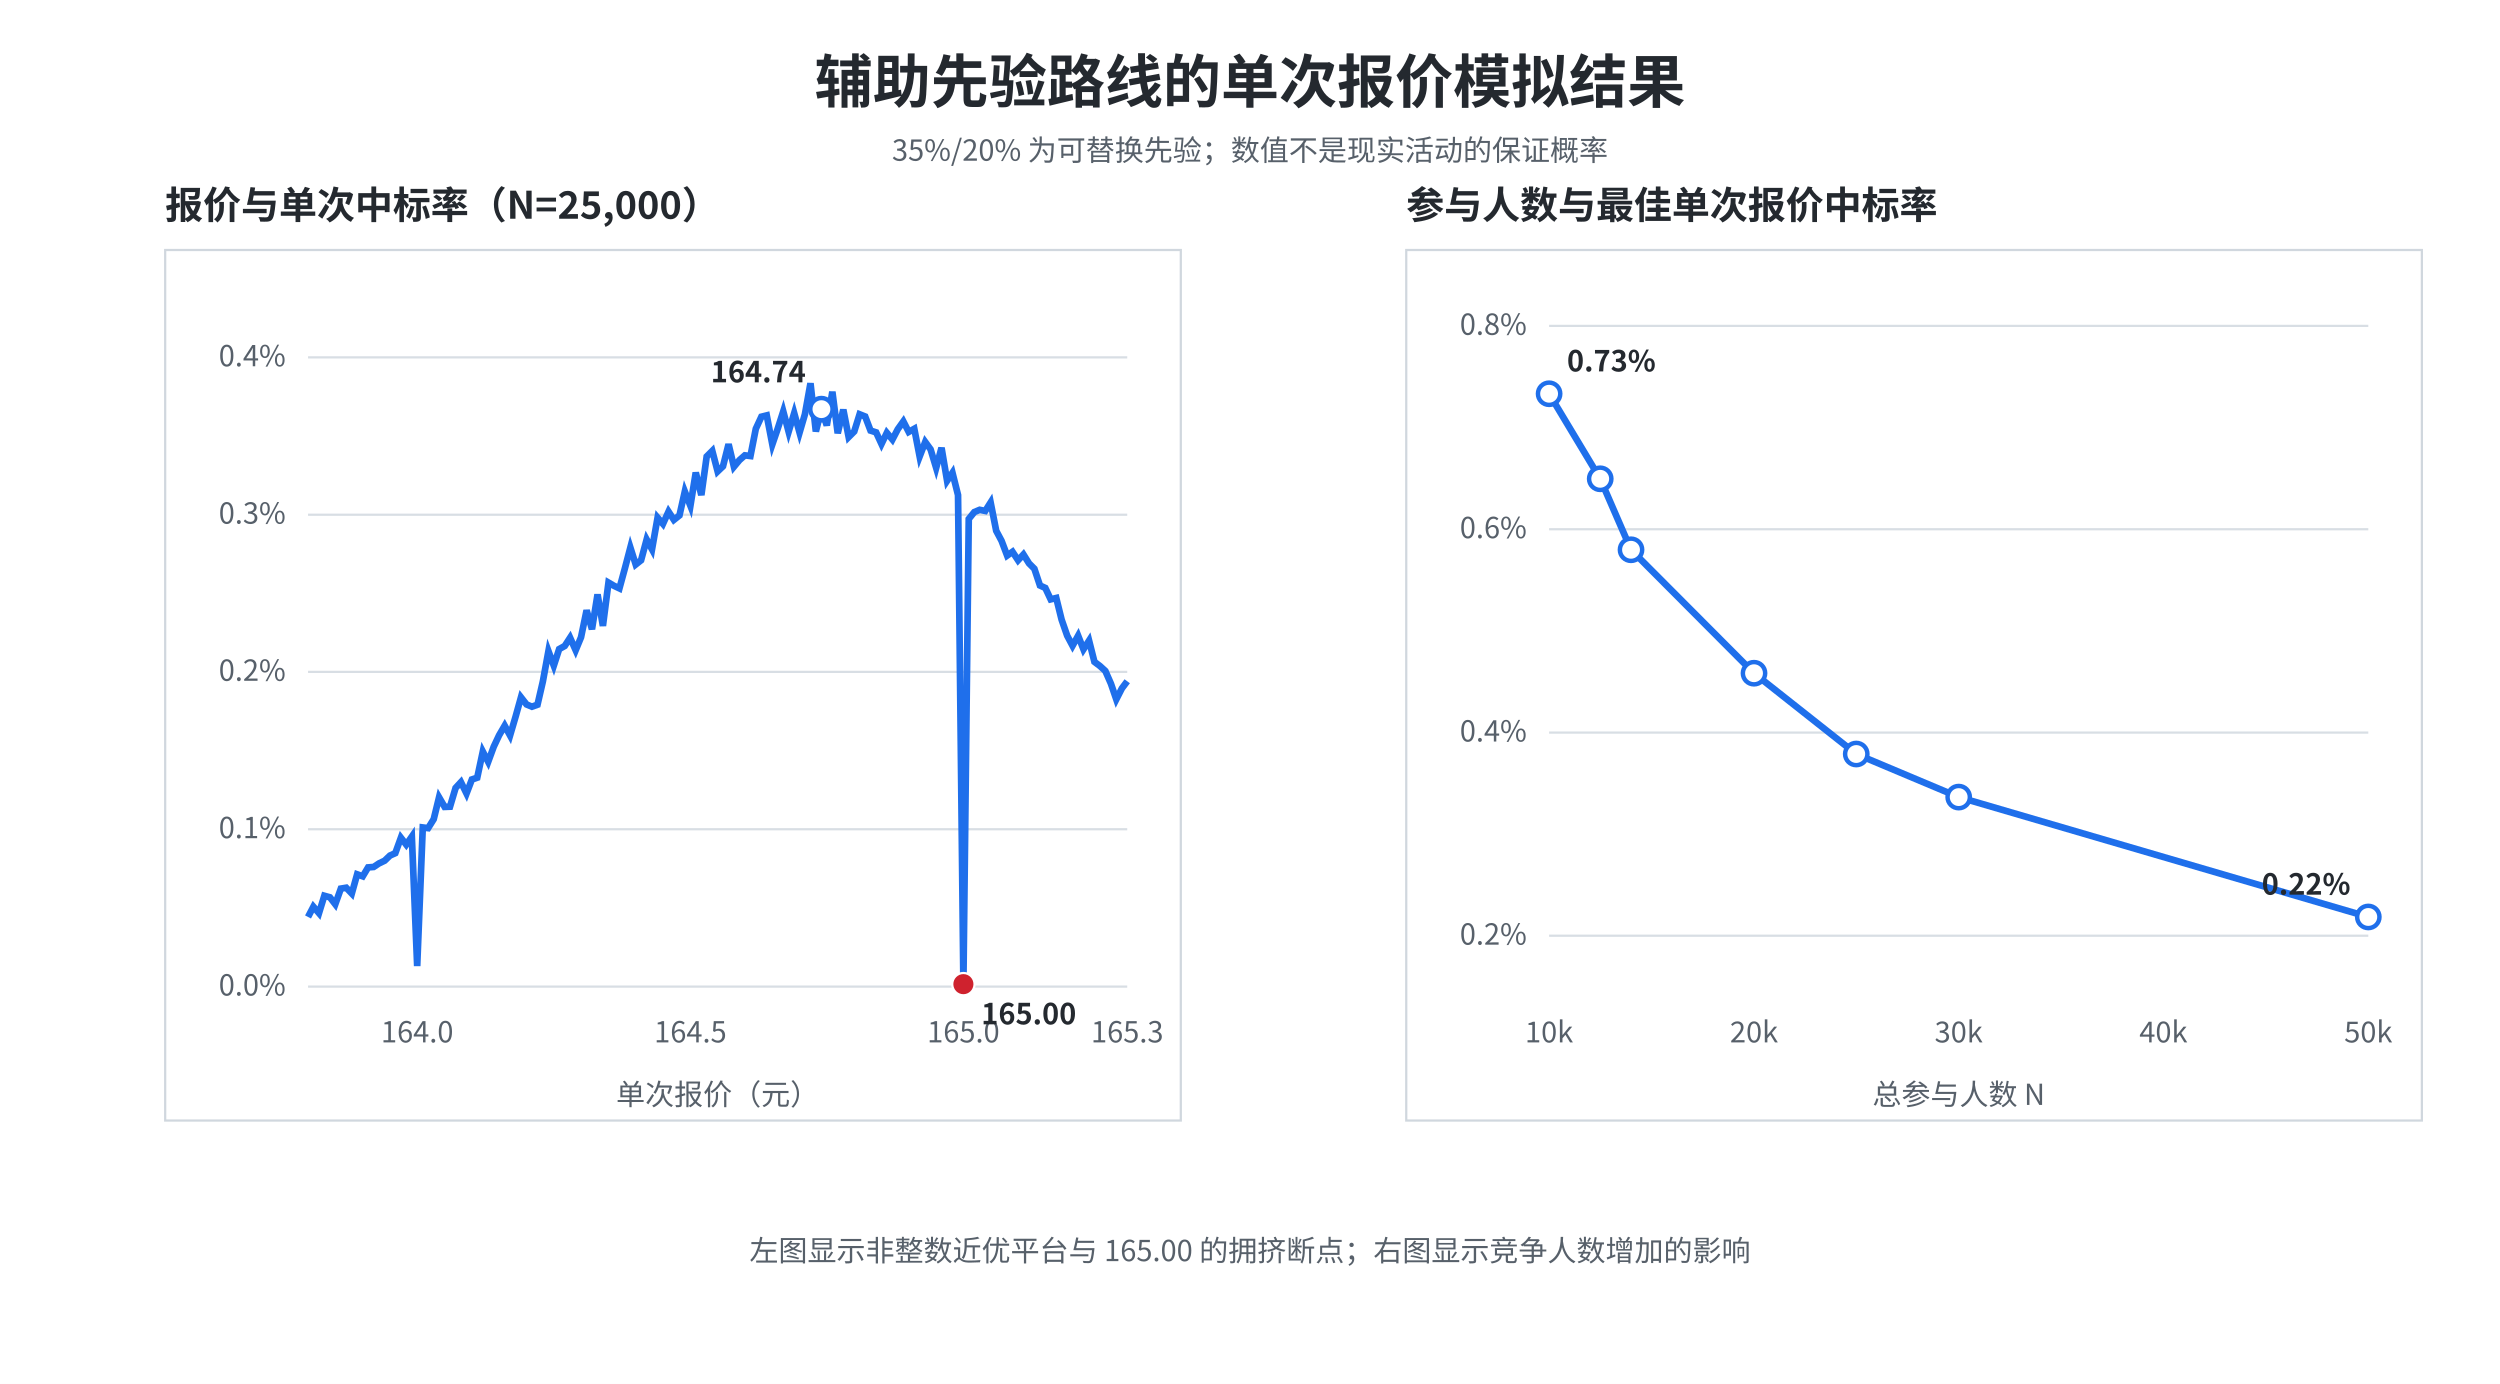
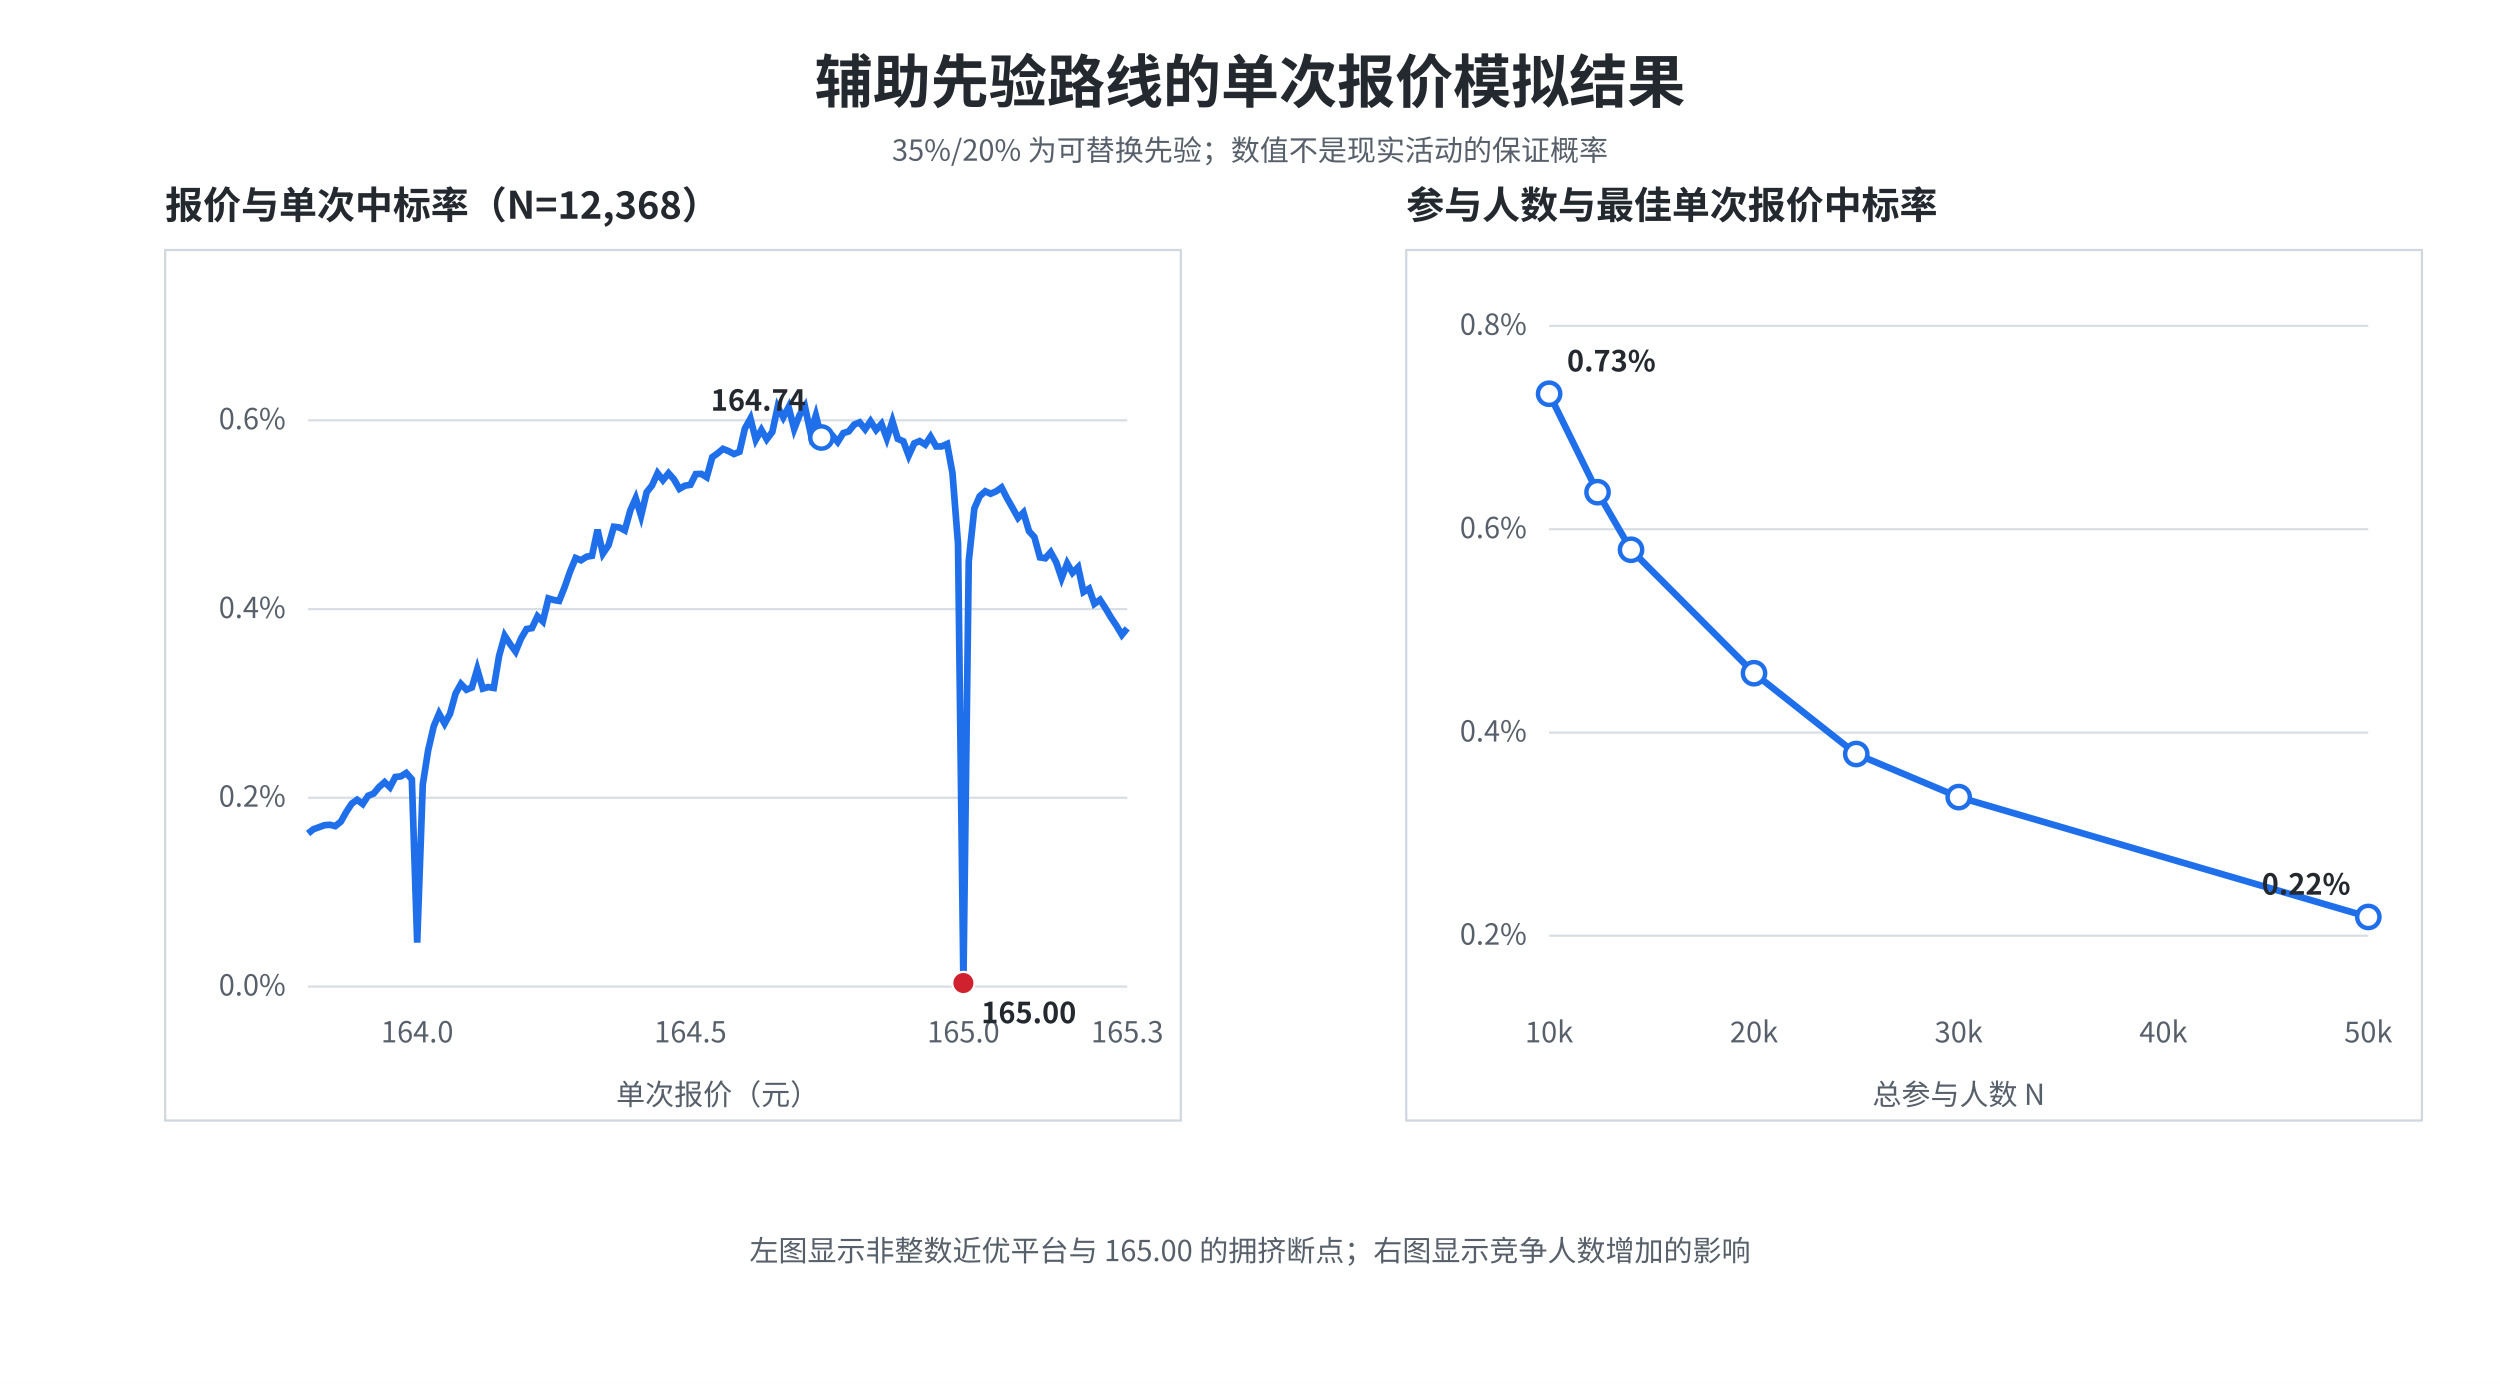
<svg xmlns="http://www.w3.org/2000/svg" width="1120" height="620" viewBox="0 0 1120 620" role="img" aria-labelledby="title desc">
  <style>
text{font-family:-apple-system,BlinkMacSystemFont,"Segoe UI","Noto Sans CJK SC","Microsoft YaHei",sans-serif;fill:#24292f}
.title{font-size:26px;font-weight:600}.subtitle{font-size:17px;font-weight:600}.axis{font-size:13px;fill:#57606a}.value{font-size:13px;font-weight:600}.grid{stroke:#d8dee4;stroke-width:1}.frame{fill:#ffffff;stroke:#d0d7de;stroke-width:1}.line{fill:none;stroke:#1f6feb;stroke-width:3}.point{fill:#ffffff;stroke:#1f6feb;stroke-width:2}.focus{fill:#cf222e;stroke:#ffffff;stroke-width:1}
</style>
  <rect width="1120" height="620" fill="#ffffff" />
  <text class="title" x="560" y="46" text-anchor="middle">辅助先验路线的单次报价模拟结果</text>
  <text class="axis" x="560" y="72" text-anchor="middle">35%/20% 为可替换先验；数值不是现实活动的保证概率</text>
-   <text class="subtitle" x="74" y="98">报价与单次中标率（N=25,000）</text>
+   <text class="subtitle" x="74" y="98">报价与单次中标率（N=12,368）</text>
  <text class="subtitle" x="630" y="98">参与人数与最佳单次报价中标率</text>
  <rect class="frame" x="74" y="112" width="455" height="390" />
  <rect class="frame" x="630" y="112" width="455" height="390" />
  <line class="grid" x1="138" y1="442.0" x2="505" y2="442.0" />
  <text class="axis" x="128" y="446.0" text-anchor="end">0.0%</text>
-   <line class="grid" x1="138" y1="371.5" x2="505" y2="371.5" />
-   <text class="axis" x="128" y="375.5" text-anchor="end">0.1%</text>
-   <line class="grid" x1="138" y1="301.0" x2="505" y2="301.0" />
-   <text class="axis" x="128" y="305.0" text-anchor="end">0.2%</text>
-   <line class="grid" x1="138" y1="230.6" x2="505" y2="230.6" />
-   <text class="axis" x="128" y="234.6" text-anchor="end">0.3%</text>
-   <line class="grid" x1="138" y1="160.1" x2="505" y2="160.1" />
-   <text class="axis" x="128" y="164.1" text-anchor="end">0.4%</text>
+   <line class="grid" x1="138" y1="357.4" x2="505" y2="357.4" />
+   <text class="axis" x="128" y="361.4" text-anchor="end">0.2%</text>
+   <line class="grid" x1="138" y1="272.9" x2="505" y2="272.9" />
+   <text class="axis" x="128" y="276.9" text-anchor="end">0.4%</text>
+   <line class="grid" x1="138" y1="188.3" x2="505" y2="188.3" />
+   <text class="axis" x="128" y="192.3" text-anchor="end">0.6%</text>
  <text class="axis" x="186.9" y="467" text-anchor="middle">164.0</text>
  <text class="axis" x="309.3" y="467" text-anchor="middle">164.5</text>
  <text class="axis" x="431.6" y="467" text-anchor="middle">165.0</text>
  <text class="axis" x="505.0" y="467" text-anchor="middle">165.3</text>
-   <path class="line" d="M 138.0 410.8 L 140.4 406.2 L 142.9 409.1 L 145.3 401.3 L 147.8 402.0 L 150.2 405.1 L 152.7 398.1 L 155.1 397.7 L 157.6 400.3 L 160.0 391.7 L 162.5 392.6 L 164.9 388.6 L 167.4 388.4 L 169.8 386.8 L 172.3 385.6 L 174.7 383.3 L 177.1 382.2 L 179.6 375.3 L 182.0 378.4 L 184.5 374.8 L 186.9 432.8 L 189.4 370.7 L 191.8 371.0 L 194.3 367.0 L 196.7 357.2 L 199.2 361.5 L 201.6 361.4 L 204.1 353.0 L 206.5 350.4 L 209.0 355.5 L 211.4 349.2 L 213.8 348.4 L 216.3 336.7 L 218.7 341.3 L 221.2 334.5 L 223.6 329.4 L 226.1 325.1 L 228.5 329.5 L 231.0 321.0 L 233.4 312.4 L 235.9 315.6 L 238.3 316.6 L 240.8 315.7 L 243.2 305.3 L 245.7 291.7 L 248.1 298.2 L 250.5 290.8 L 253.0 289.4 L 255.4 285.7 L 257.9 291.3 L 260.3 285.5 L 262.8 273.4 L 265.2 281.9 L 267.7 266.3 L 270.1 280.4 L 272.6 261.0 L 275.0 262.4 L 277.5 263.6 L 279.9 254.8 L 282.4 245.3 L 284.8 252.9 L 287.2 251.0 L 289.7 241.7 L 292.1 246.1 L 294.6 231.9 L 297.0 234.7 L 299.5 229.2 L 301.9 232.9 L 304.4 230.9 L 306.8 220.2 L 309.3 226.6 L 311.7 211.7 L 314.2 221.8 L 316.6 204.5 L 319.1 202.0 L 321.5 211.2 L 323.9 208.9 L 326.4 199.0 L 328.8 209.1 L 331.3 206.1 L 333.7 204.0 L 336.2 204.3 L 338.6 192.1 L 341.1 186.7 L 343.5 186.1 L 346.0 199.1 L 348.4 192.1 L 350.9 184.3 L 353.3 193.4 L 355.8 185.1 L 358.2 193.8 L 360.6 185.6 L 363.1 171.7 L 365.5 193.3 L 368.0 183.3 L 370.4 190.6 L 372.9 175.5 L 375.3 194.1 L 377.8 183.5 L 380.2 195.8 L 382.7 193.3 L 385.1 185.6 L 387.6 186.6 L 390.0 192.9 L 392.5 193.7 L 394.9 198.9 L 397.3 193.9 L 399.8 196.9 L 402.2 192.3 L 404.7 188.8 L 407.1 193.5 L 409.6 192.1 L 412.0 204.5 L 414.5 198.0 L 416.9 201.3 L 419.4 209.6 L 421.8 200.6 L 424.3 215.4 L 426.7 211.8 L 429.2 221.8 L 431.6 440.9 L 434.0 232.5 L 436.5 229.4 L 438.9 228.4 L 441.4 228.9 L 443.8 225.1 L 446.3 237.8 L 448.7 242.3 L 451.2 248.9 L 453.6 247.2 L 456.1 251.0 L 458.5 248.4 L 461.0 252.4 L 463.4 254.8 L 465.9 262.3 L 468.3 263.4 L 470.7 268.5 L 473.2 267.9 L 475.6 277.6 L 478.1 284.8 L 480.5 289.3 L 483.0 284.8 L 485.4 290.9 L 487.9 287.0 L 490.3 296.5 L 492.8 298.4 L 495.2 300.6 L 497.7 306.3 L 500.1 313.3 L 502.6 308.4 L 505.0 305.2" />
+   <path class="line" d="M 138.0 373.4 L 140.4 371.5 L 142.9 370.6 L 145.3 369.7 L 147.8 369.5 L 150.2 370.1 L 152.7 368.1 L 155.1 363.8 L 157.6 360.0 L 160.0 358.3 L 162.5 360.2 L 164.9 356.5 L 167.4 355.5 L 169.8 352.6 L 172.3 350.4 L 174.7 352.7 L 177.1 348.1 L 179.6 347.8 L 182.0 346.3 L 184.5 349.1 L 186.9 422.3 L 189.4 351.5 L 191.8 336.2 L 194.3 325.4 L 196.7 319.7 L 199.2 324.2 L 201.6 319.8 L 204.1 310.7 L 206.5 306.4 L 209.0 309.0 L 211.4 308.0 L 213.8 299.8 L 216.3 308.5 L 218.7 307.8 L 221.2 308.2 L 223.6 293.8 L 226.1 284.8 L 228.5 288.5 L 231.0 291.9 L 233.4 286.1 L 235.9 281.8 L 238.3 281.4 L 240.8 276.1 L 243.2 278.4 L 245.7 268.1 L 248.1 268.8 L 250.5 269.2 L 253.0 262.9 L 255.4 256.0 L 257.9 250.0 L 260.3 251.0 L 262.8 249.4 L 265.2 249.0 L 267.7 237.3 L 270.1 248.0 L 272.6 244.3 L 275.0 236.0 L 277.5 236.3 L 279.9 237.6 L 282.4 228.6 L 284.8 223.2 L 287.2 231.1 L 289.7 220.5 L 292.1 217.5 L 294.6 212.0 L 297.0 215.1 L 299.5 212.0 L 301.9 214.7 L 304.4 219.0 L 306.8 217.6 L 309.3 217.2 L 311.7 212.4 L 314.2 212.3 L 316.6 213.8 L 319.1 204.8 L 321.5 203.1 L 323.9 201.1 L 326.4 202.1 L 328.8 203.4 L 331.3 202.4 L 333.7 192.0 L 336.2 187.5 L 338.6 197.0 L 341.1 192.6 L 343.5 196.8 L 346.0 193.5 L 348.4 182.3 L 350.9 187.0 L 353.3 182.4 L 355.8 192.2 L 358.2 186.0 L 360.6 182.1 L 363.1 193.8 L 365.5 186.1 L 368.0 196.0 L 370.4 194.7 L 372.9 195.1 L 375.3 198.0 L 377.8 194.0 L 380.2 193.3 L 382.7 190.2 L 385.1 189.2 L 387.6 192.3 L 390.0 188.7 L 392.5 192.6 L 394.9 189.9 L 397.3 196.4 L 399.8 188.7 L 402.2 196.6 L 404.7 197.7 L 407.1 204.1 L 409.6 198.6 L 412.0 197.6 L 414.5 199.2 L 416.9 195.6 L 419.4 200.0 L 421.8 200.0 L 424.3 198.9 L 426.7 211.9 L 429.2 243.7 L 431.6 440.4 L 434.0 251.4 L 436.5 227.8 L 438.9 222.3 L 441.4 220.1 L 443.8 221.2 L 446.3 220.1 L 448.7 218.4 L 451.2 223.3 L 453.6 227.5 L 456.1 232.0 L 458.5 229.6 L 461.0 238.0 L 463.4 240.6 L 465.9 249.7 L 468.3 250.1 L 470.7 247.4 L 473.2 251.9 L 475.6 259.0 L 478.1 252.4 L 480.5 256.6 L 483.0 254.1 L 485.4 265.2 L 487.9 263.7 L 490.3 270.5 L 492.8 268.7 L 495.2 272.4 L 497.7 276.6 L 500.1 280.2 L 502.6 284.4 L 505.0 281.5" />
  <text class="axis" x="321.5" y="495" text-anchor="middle">单次报价（元）</text>
-   <circle class="point" cx="368.0" cy="183.3" r="5" />
-   <text class="value" x="361.0" y="171.3" text-anchor="end">164.74</text>
-   <circle class="focus" cx="431.6" cy="440.9" r="5" />
-   <text class="value" x="439.6" y="458.9">165.00</text>
+   <circle class="point" cx="368.0" cy="196.0" r="5" />
+   <text class="value" x="361.0" y="184.0" text-anchor="end">164.74</text>
+   <circle class="focus" cx="431.6" cy="440.4" r="5" />
+   <text class="value" x="439.6" y="458.4">165.00</text>
  <line class="grid" x1="694" y1="419.2" x2="1061" y2="419.2" />
  <text class="axis" x="684" y="423.2" text-anchor="end">0.2%</text>
  <line class="grid" x1="694" y1="328.2" x2="1061" y2="328.2" />
  <text class="axis" x="684" y="332.2" text-anchor="end">0.4%</text>
  <line class="grid" x1="694" y1="237.1" x2="1061" y2="237.1" />
  <text class="axis" x="684" y="241.1" text-anchor="end">0.6%</text>
  <line class="grid" x1="694" y1="146.0" x2="1061" y2="146.0" />
  <text class="axis" x="684" y="150.0" text-anchor="end">0.8%</text>
  <text class="axis" x="694.0" y="467" text-anchor="middle">10k</text>
  <text class="axis" x="785.8" y="467" text-anchor="middle">20k</text>
  <text class="axis" x="877.5" y="467" text-anchor="middle">30k</text>
  <text class="axis" x="969.2" y="467" text-anchor="middle">40k</text>
  <text class="axis" x="1061.0" y="467" text-anchor="middle">50k</text>
-   <path class="line" d="M 694.0 176.4 L 716.9 214.5 L 730.7 246.3 L 785.8 301.6 L 831.6 337.8 L 877.5 357.1 L 1061.0 410.8" />
+   <path class="line" d="M 694.0 176.4 L 715.7 220.5 L 730.7 246.3 L 785.8 301.6 L 831.6 337.8 L 877.5 357.1 L 1061.0 410.8" />
  <text class="axis" x="877.5" y="495" text-anchor="middle">总参与人数 N</text>
  <circle class="point" cx="694.0" cy="176.4" r="5" />
-   <circle class="point" cx="716.9" cy="214.5" r="5" />
+   <circle class="point" cx="715.7" cy="220.5" r="5" />
  <circle class="point" cx="730.7" cy="246.3" r="5" />
  <circle class="point" cx="785.8" cy="301.6" r="5" />
  <circle class="point" cx="831.6" cy="337.8" r="5" />
  <circle class="point" cx="877.5" cy="357.1" r="5" />
  <circle class="point" cx="1061.0" cy="410.8" r="5" />
  <text class="value" x="702.0" y="166.4">0.73%</text>
  <text class="value" x="1053.0" y="400.8" text-anchor="end">0.22%</text>
  <text class="axis" x="560" y="565" text-anchor="middle">左图显示非整数近优平台与 165.00 的拥挤断点；右图显示竞争人数增加的影响</text>
</svg>
